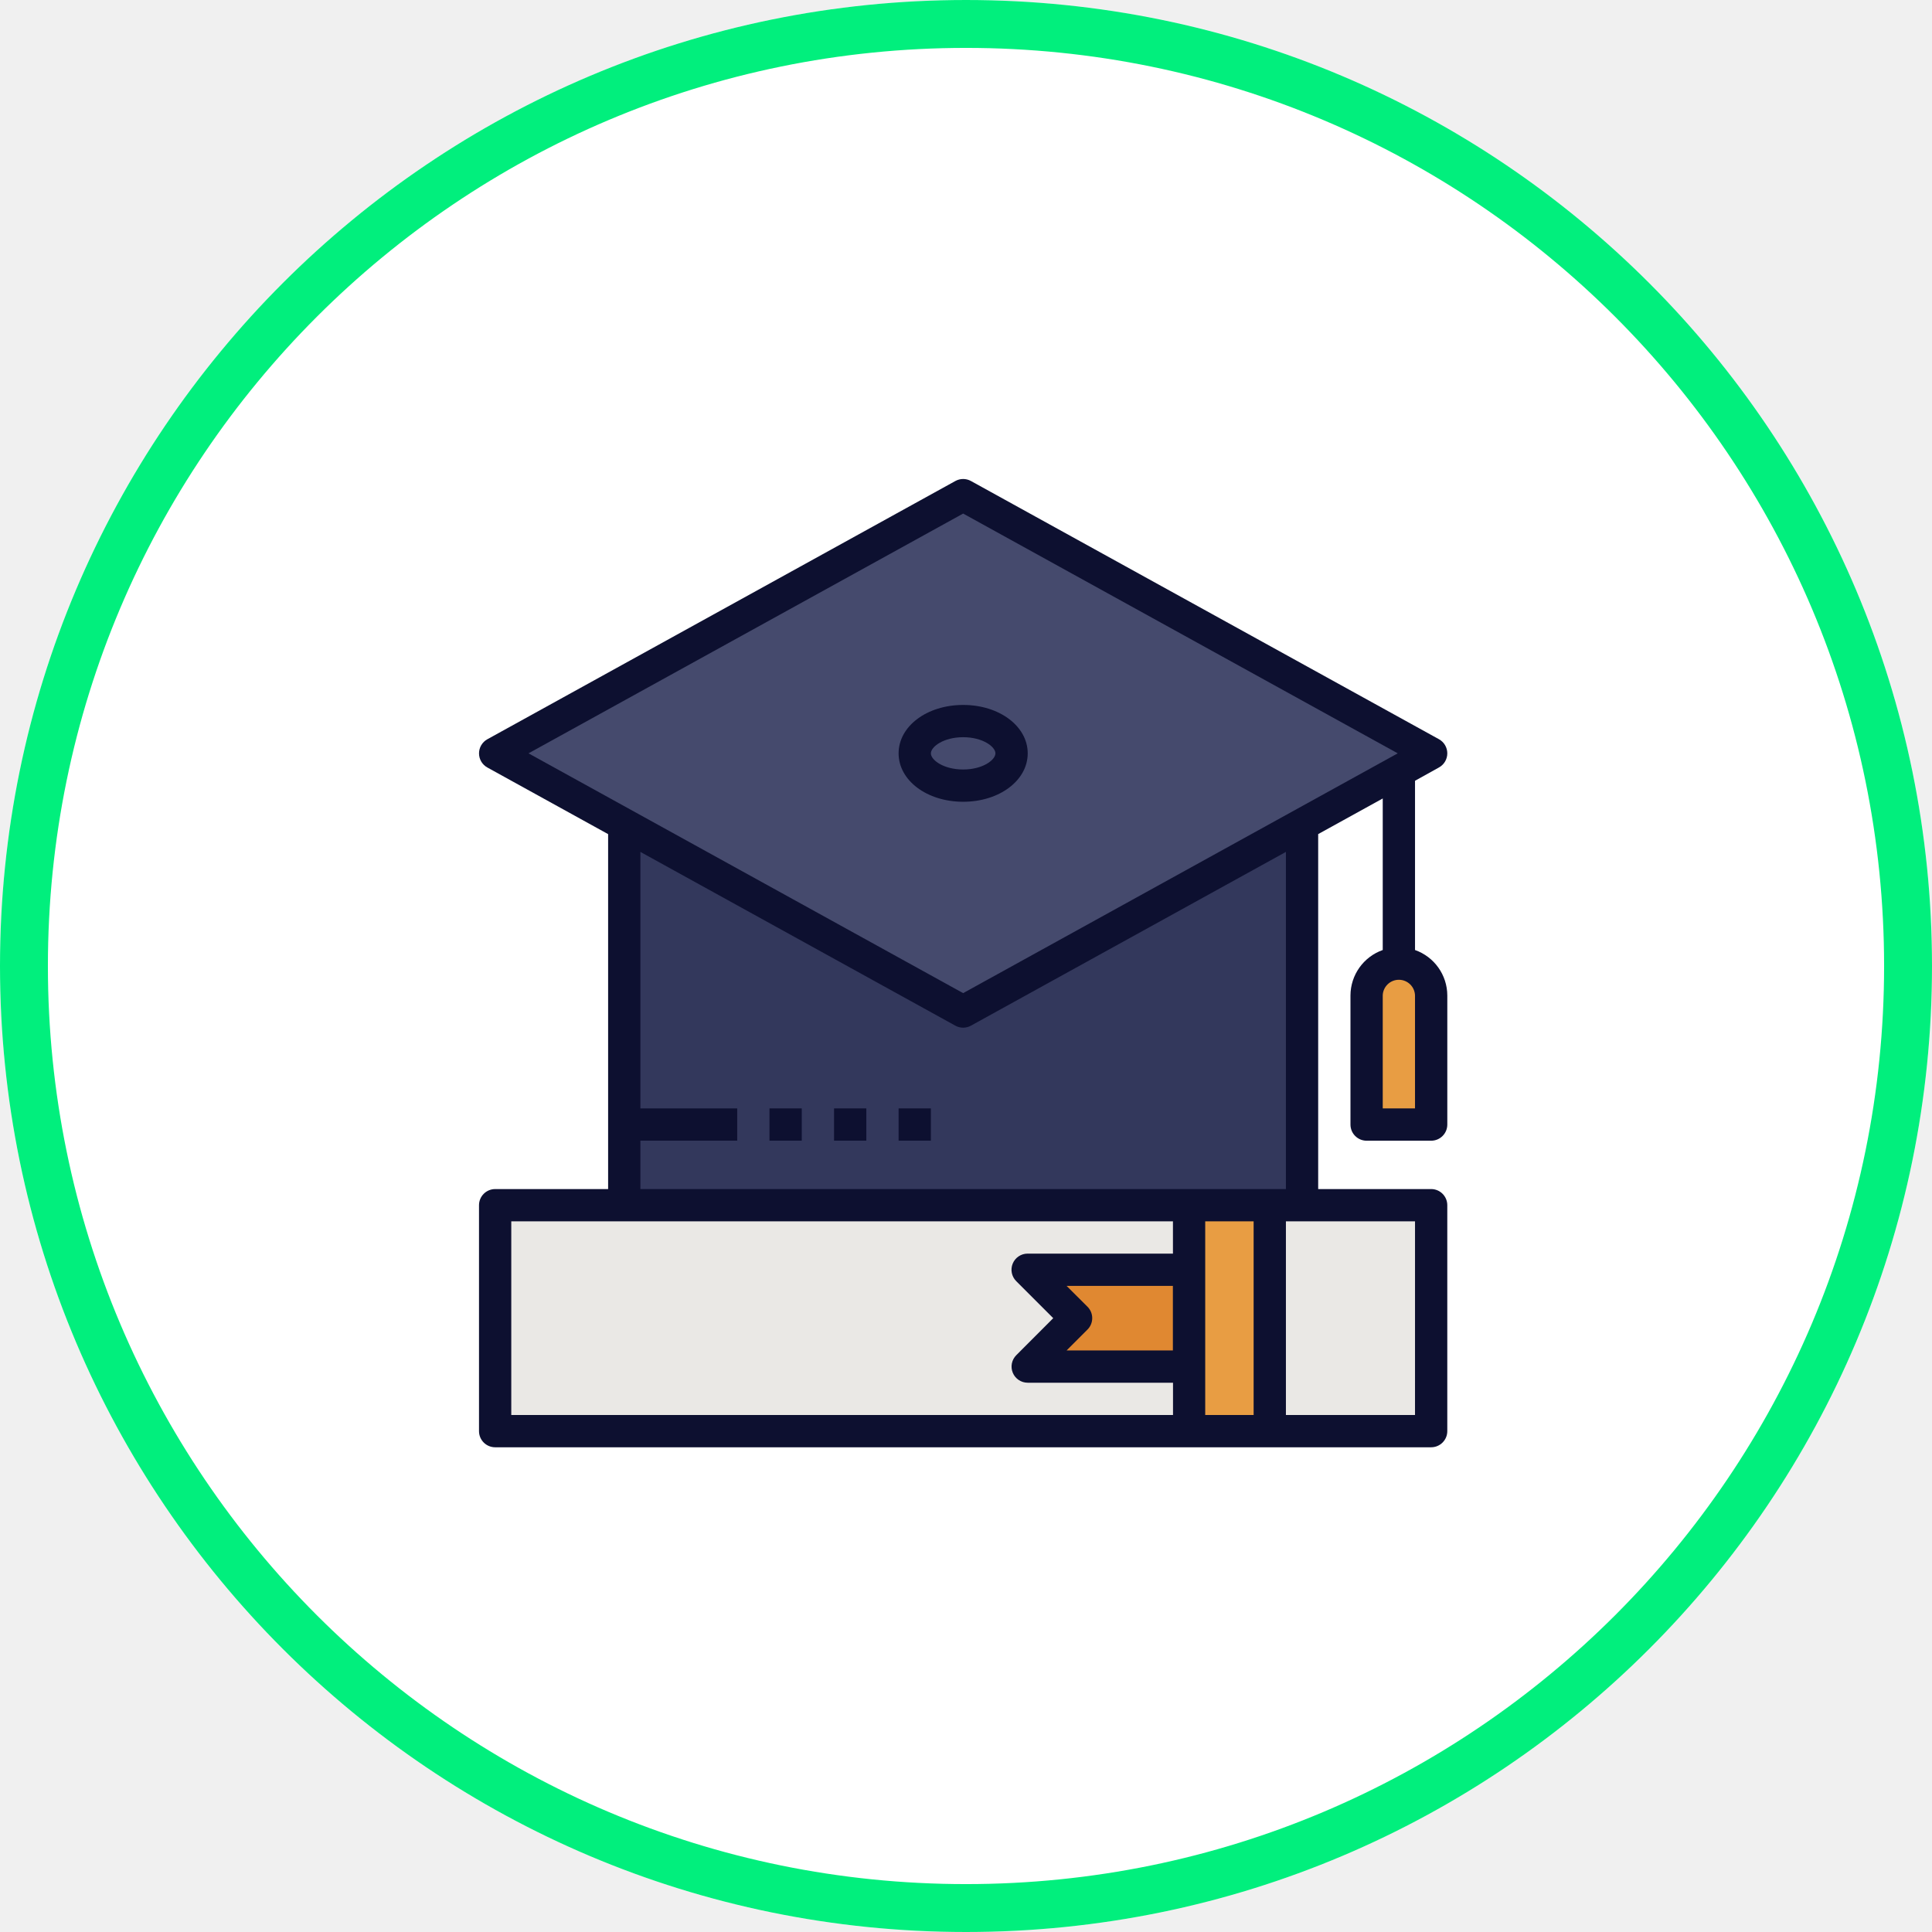
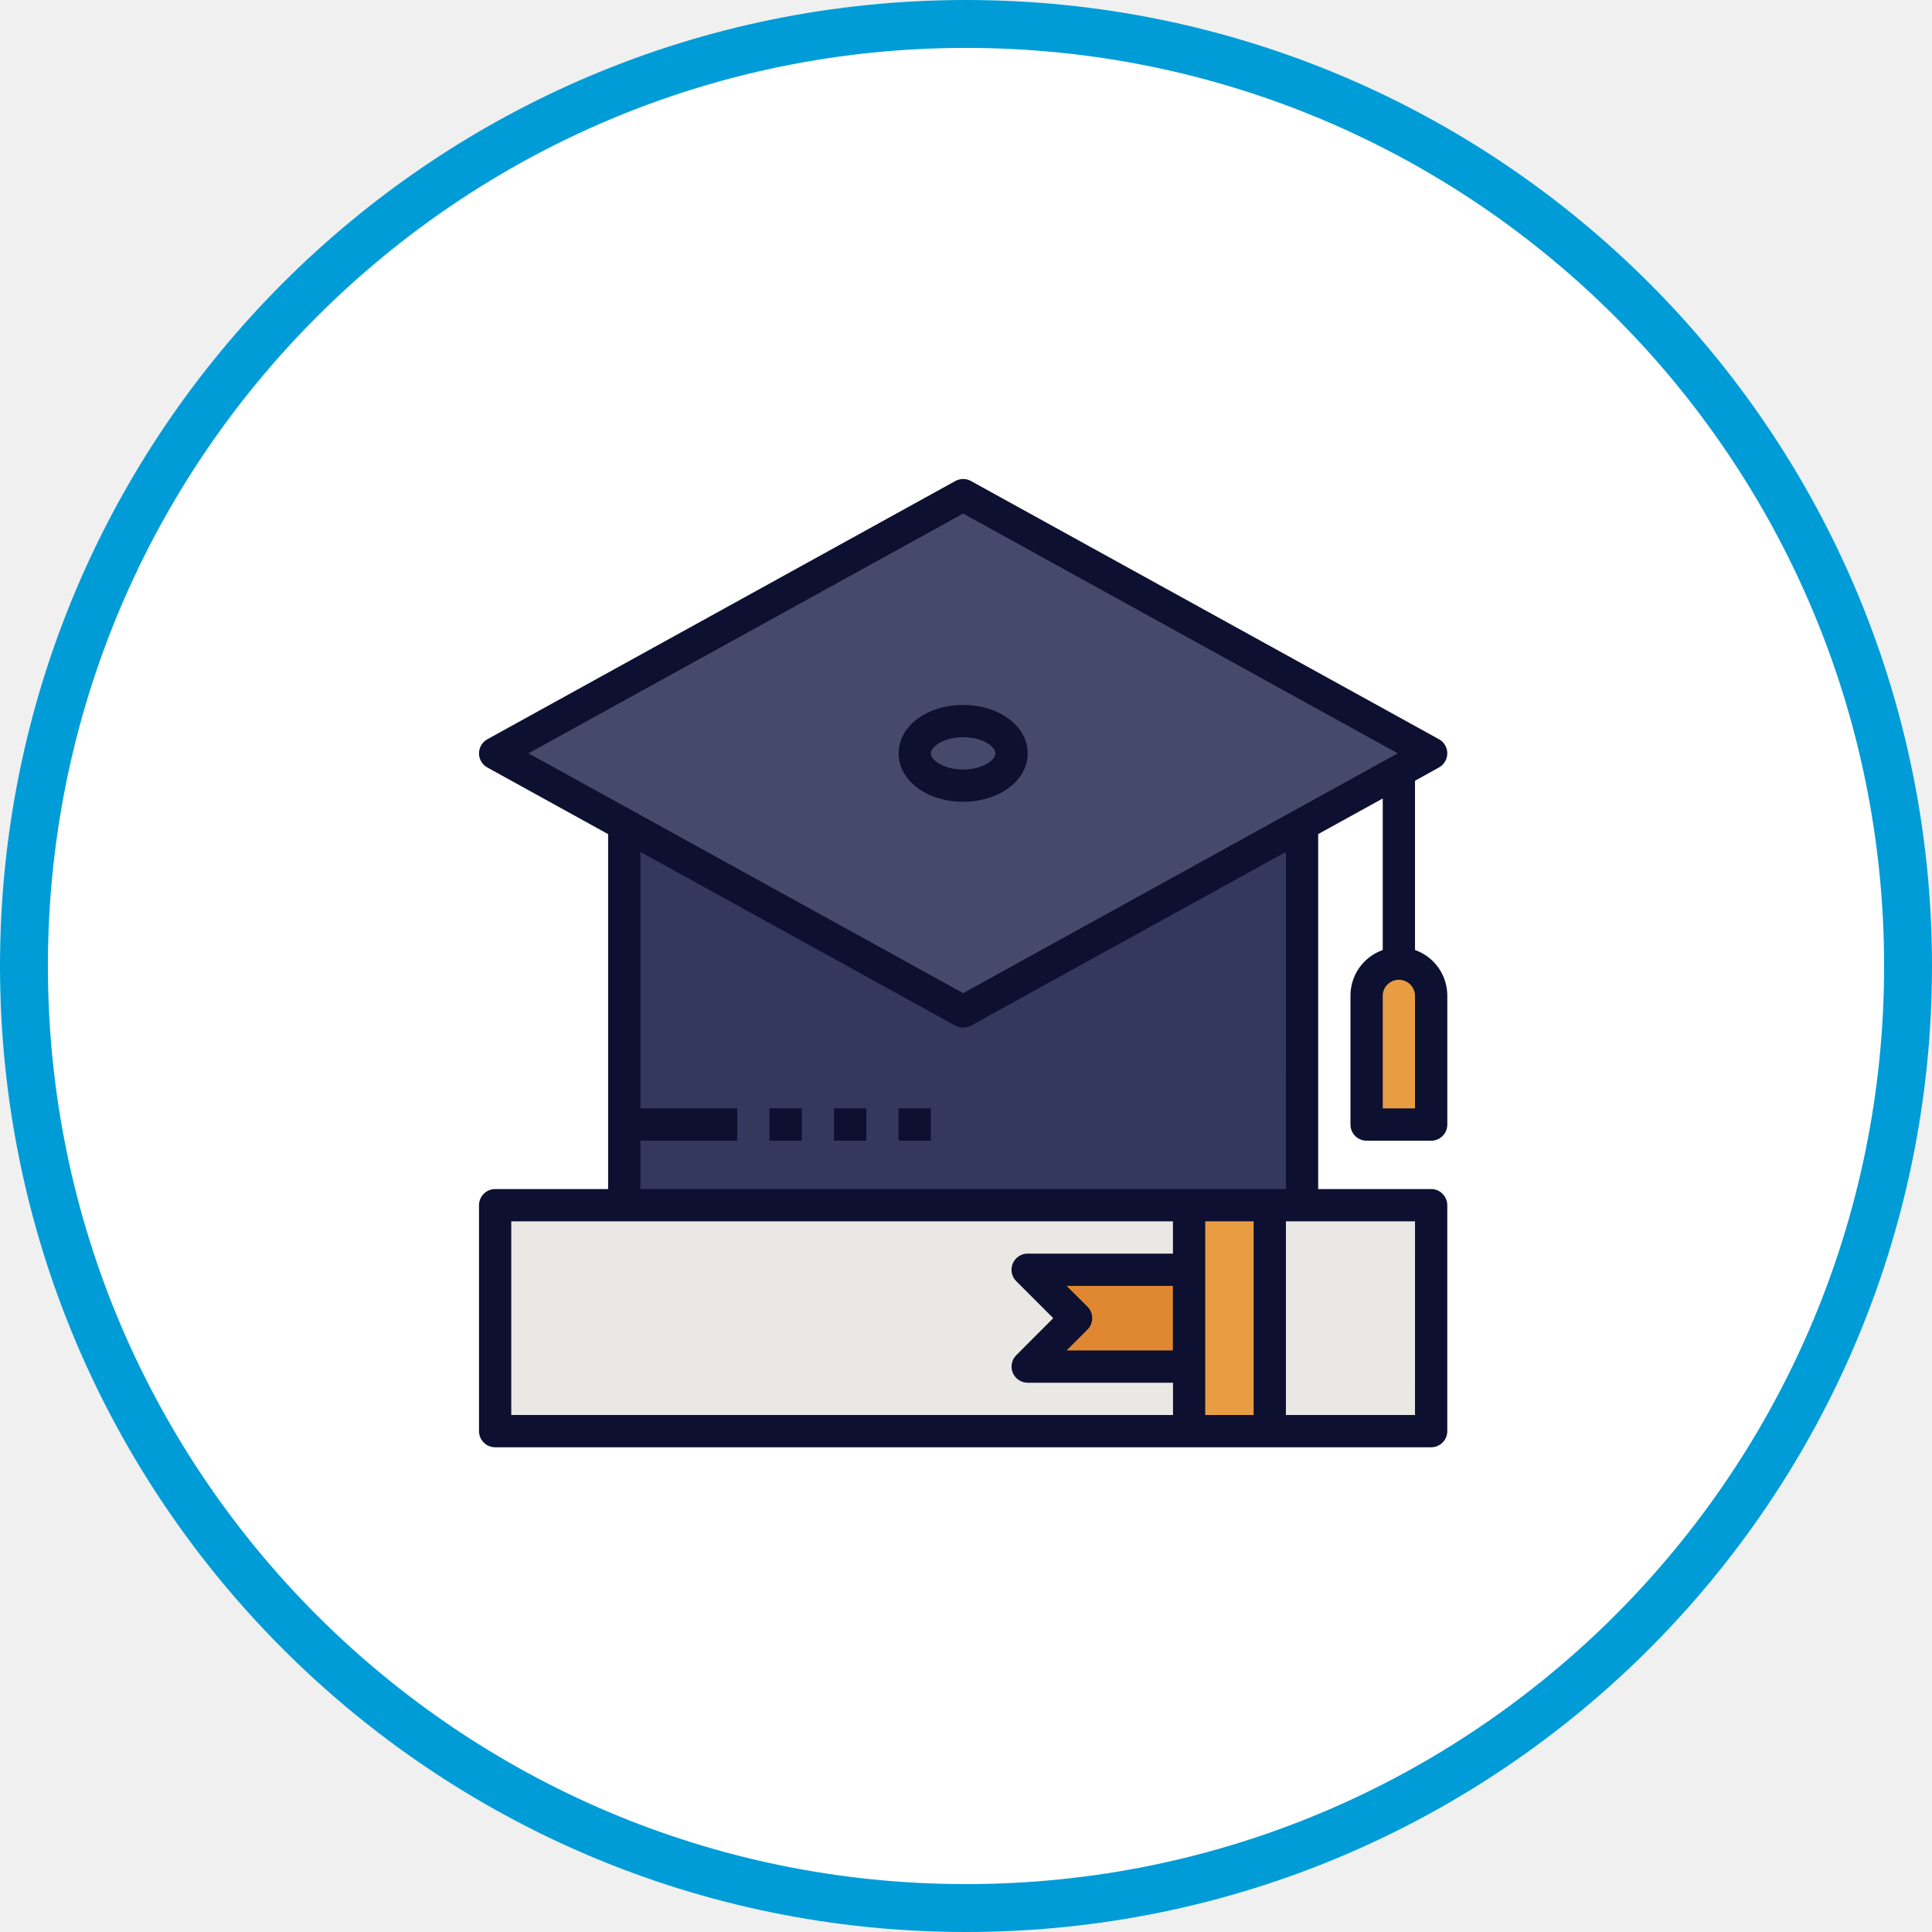
<svg xmlns="http://www.w3.org/2000/svg" width="121" height="121" viewBox="0 0 121 121">
  <g id="varsity" transform="translate(-137 -721)">
-     <g id="Ellipse_148" data-name="Ellipse 148" transform="translate(137 721)" fill="#fff" stroke="#01ef7d" stroke-width="3">
+     <g id="Ellipse_148" data-name="Ellipse 148" transform="translate(137 721)" fill="#fff" stroke="#009CD7" stroke-width="3">
      <circle cx="60.5" cy="60.5" r="60.5" stroke="none" />
      <circle cx="60.5" cy="60.5" r="59" fill="none" />
    </g>
    <g id="varsity-2" data-name="varsity" transform="translate(-908 278)">
      <path id="Path_725" data-name="Path 725" d="M11,21H53.45V47.279H11Z" transform="translate(1073.097 471.204)" fill="#33385c" />
      <path id="Path_726" data-name="Path 726" d="M3,19.171,32.311,3,61.622,19.171,32.311,35.343Z" transform="translate(1073.012 471.012)" fill="#454a6d" />
      <path id="Path_727" data-name="Path 727" d="M3,47H61.622V61.15H3Z" transform="translate(1073.012 471.481)" fill="#eae8e5" />
      <path id="Path_728" data-name="Path 728" d="M46,47h5.054V61.15H46Z" transform="translate(1073.472 471.481)" fill="#e89d43" />
      <path id="Path_729" data-name="Path 729" d="M46.107,51H36l3.032,3.032L36,57.064H46.107Z" transform="translate(1073.363 471.525)" fill="#e08831" />
      <path id="Path_730" data-name="Path 730" d="M61.043,42.107H57V34.021a2.021,2.021,0,0,1,4.043,0Z" transform="translate(1073.59 471.322)" fill="#e89d43" />
      <ellipse id="Ellipse_147" data-name="Ellipse 147" cx="2.643" cy="1.982" rx="2.643" ry="1.982" transform="translate(1102.901 488.856)" fill="#454a6d" />
      <g id="Group_286" data-name="Group 286" transform="translate(1075 473)">
        <path id="Path_731" data-name="Path 731" d="M62.121,20.067a1.01,1.01,0,0,0,0-1.769L32.81,2.126a1.01,1.01,0,0,0-.976,0L2.523,18.3a1.01,1.01,0,0,0,0,1.769l7.563,4.173V46.472H3.011A1.011,1.011,0,0,0,2,47.482v14.15a1.011,1.011,0,0,0,1.011,1.011H61.632a1.011,1.011,0,0,0,1.011-1.011V47.482a1.011,1.011,0,0,0-1.011-1.011H54.557V24.24L58.6,22.009V31.5a3.028,3.028,0,0,0-2.021,2.846v8.086a1.011,1.011,0,0,0,1.011,1.011h4.043a1.011,1.011,0,0,0,1.011-1.011V34.343A3.028,3.028,0,0,0,60.622,31.5v-10.6Zm-1.5,21.351H58.6V34.343a1.011,1.011,0,0,1,2.021,0ZM32.322,4.165,59.54,19.182,32.322,34.2,5.1,19.182ZM4.021,48.493H45.461v2.021h-9.1a1.01,1.01,0,0,0-.715,1.725l2.318,2.318L35.65,56.875a1.01,1.01,0,0,0,.715,1.725h9.1v2.021H4.021Zm36.09,5.35L38.8,52.536h6.657v4.043H38.8l1.307-1.307A1.01,1.01,0,0,0,40.111,53.843Zm7.371,6.779V48.493h3.032V60.622Zm13.139,0H52.536V48.493h8.086Zm-8.086-14.15H12.107V43.439h6.064V41.418H12.107V25.355L31.833,36.238a1.006,1.006,0,0,0,.976,0L52.536,25.355Z" transform="translate(-2 -2.001)" fill="#0d1030" />
        <path id="Path_732" data-name="Path 732" d="M20,41h2.021v2.021H20Z" transform="translate(-1.807 -1.582)" fill="#0d1030" />
        <path id="Path_733" data-name="Path 733" d="M24,41h2.021v2.021H24Z" transform="translate(-1.764 -1.582)" fill="#0d1030" />
        <path id="Path_734" data-name="Path 734" d="M28,41h2.021v2.021H28Z" transform="translate(-1.721 -1.582)" fill="#0d1030" />
        <path id="Path_735" data-name="Path 735" d="M36.086,19.032c0-1.7-1.776-3.032-4.043-3.032S28,17.332,28,19.032s1.776,3.032,4.043,3.032S36.086,20.732,36.086,19.032Zm-6.064,0c0-.412.787-1.011,2.021-1.011s2.021.6,2.021,1.011-.787,1.011-2.021,1.011S30.021,19.445,30.021,19.032Z" transform="translate(-1.721 -1.85)" fill="#0d1030" />
      </g>
    </g>
  </g>
</svg>
